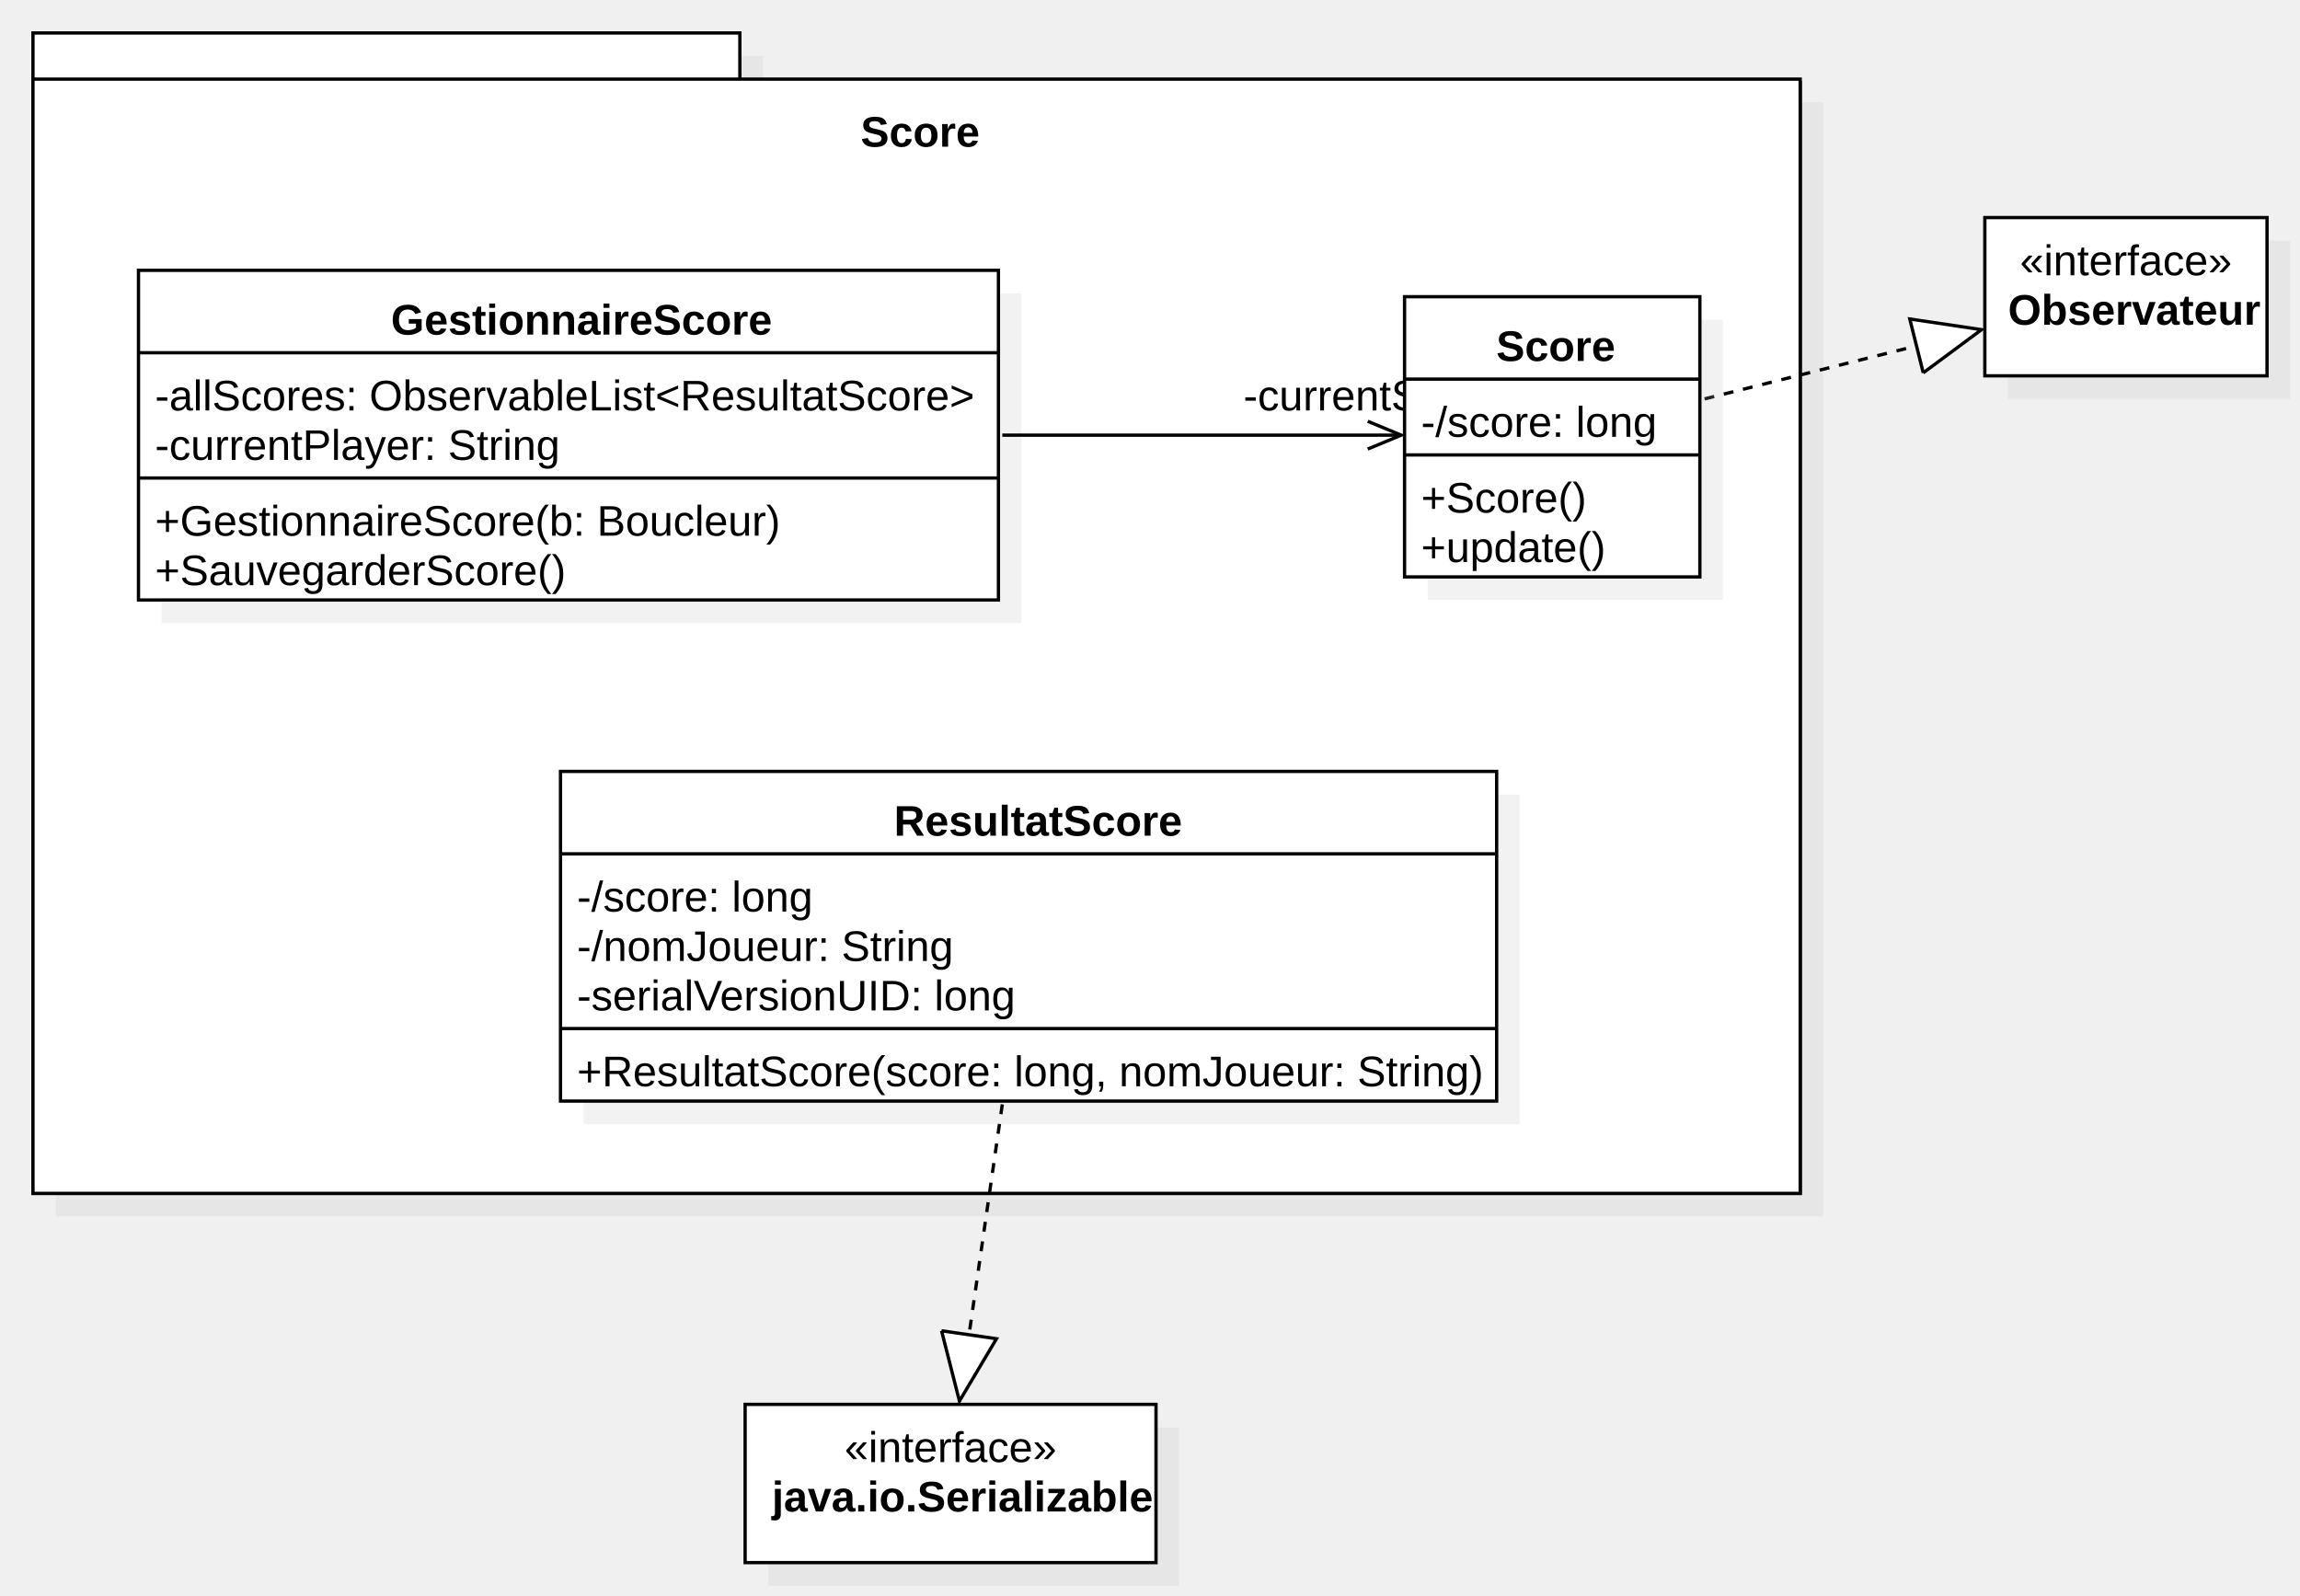
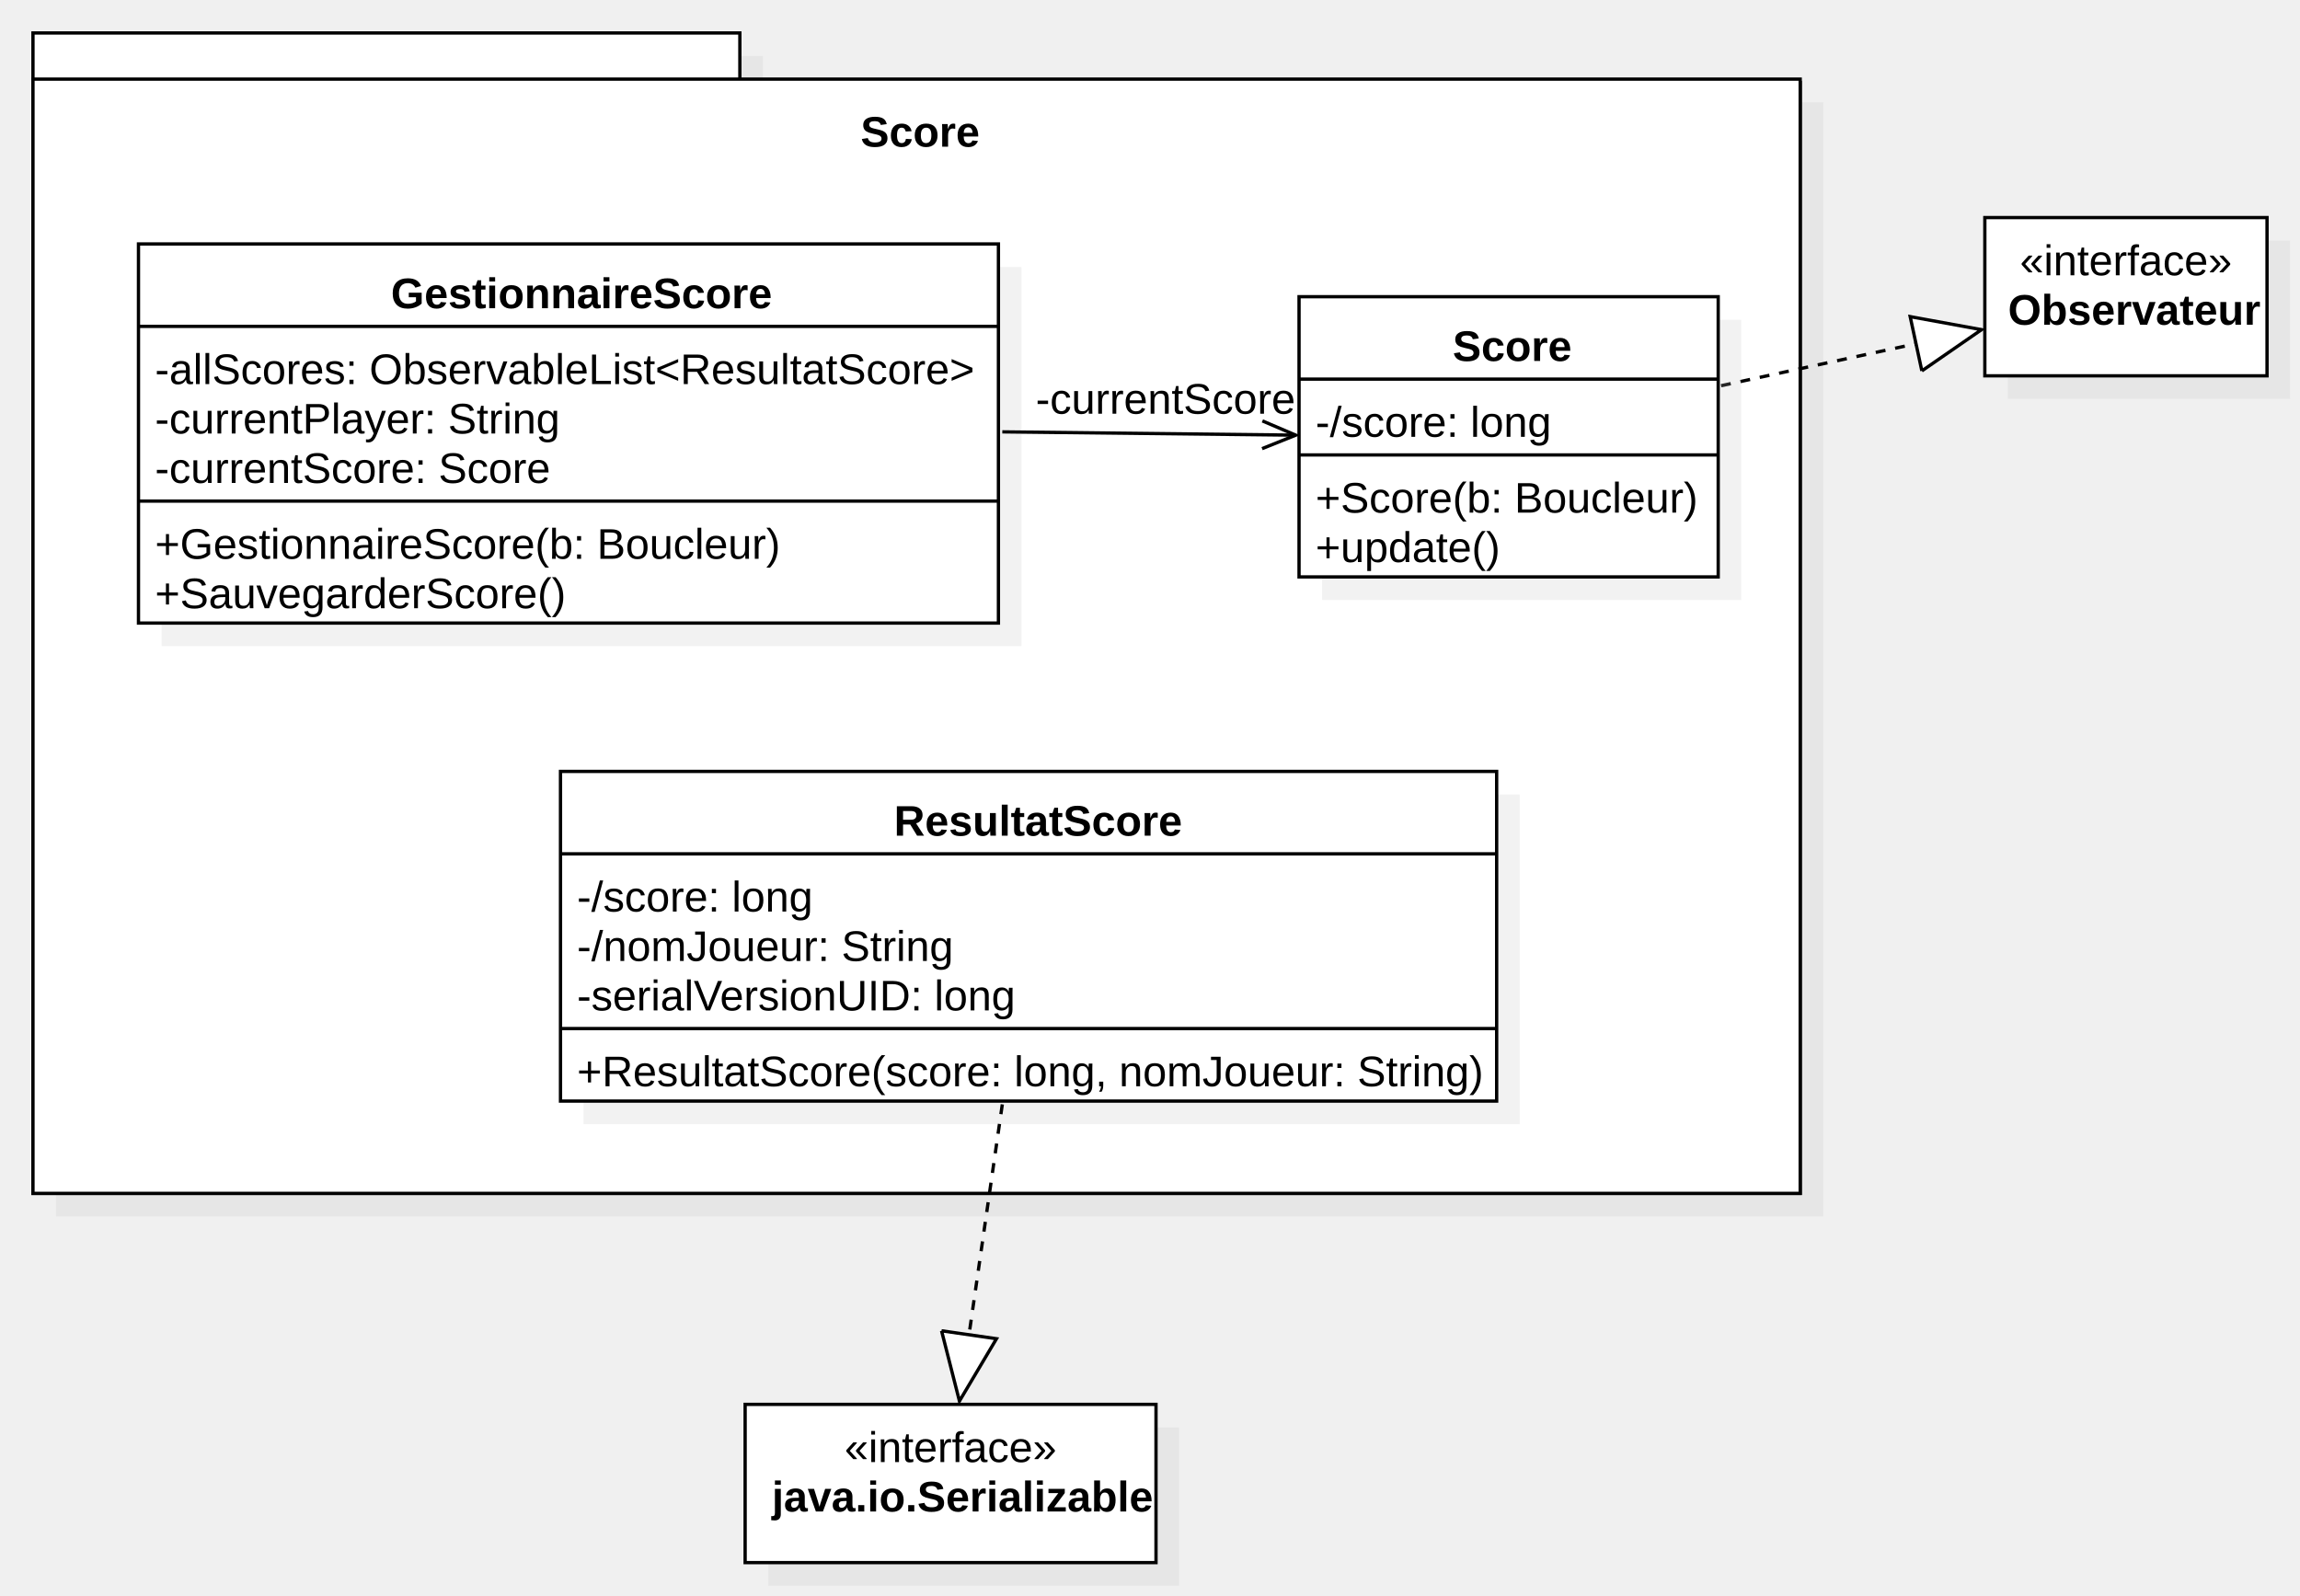
<svg xmlns="http://www.w3.org/2000/svg" version="1.1" width="697.591" height="484">
  <defs />
  <g>
    <text fill="#eeeeee" stroke="none" font-family="Arial" font-size="24px" font-style="normal" font-weight="normal" text-decoration="none" x="0" y="0" />
    <text fill="#eeeeee" stroke="none" font-family="Arial" font-size="24px" font-style="normal" font-weight="normal" text-decoration="none" x="0" y="30" />
    <text fill="#eeeeee" stroke="none" font-family="Arial" font-size="24px" font-style="normal" font-weight="normal" text-decoration="none" x="0" y="60" />
    <text fill="#eeeeee" stroke="none" font-family="Arial" font-size="24px" font-style="normal" font-weight="normal" text-decoration="none" x="0" y="90" />
    <text fill="#eeeeee" stroke="none" font-family="Arial" font-size="24px" font-style="normal" font-weight="normal" text-decoration="none" x="0" y="120" />
    <text fill="#eeeeee" stroke="none" font-family="Arial" font-size="24px" font-style="normal" font-weight="normal" text-decoration="none" x="0" y="150" />
    <text fill="#eeeeee" stroke="none" font-family="Arial" font-size="24px" font-style="normal" font-weight="normal" text-decoration="none" x="0" y="180" />
    <text fill="#eeeeee" stroke="none" font-family="Arial" font-size="24px" font-style="normal" font-weight="normal" text-decoration="none" x="0" y="210" />
    <text fill="#eeeeee" stroke="none" font-family="Arial" font-size="24px" font-style="normal" font-weight="normal" text-decoration="none" x="0" y="240" />
    <text fill="#eeeeee" stroke="none" font-family="Arial" font-size="24px" font-style="normal" font-weight="normal" text-decoration="none" x="0" y="270" />
    <text fill="#eeeeee" stroke="none" font-family="Arial" font-size="24px" font-style="normal" font-weight="normal" text-decoration="none" x="0" y="300" />
    <text fill="#eeeeee" stroke="none" font-family="Arial" font-size="24px" font-style="normal" font-weight="normal" text-decoration="none" x="0" y="330" />
    <text fill="#eeeeee" stroke="none" font-family="Arial" font-size="24px" font-style="normal" font-weight="normal" text-decoration="none" x="0" y="360" />
    <text fill="#eeeeee" stroke="none" font-family="Arial" font-size="24px" font-style="normal" font-weight="normal" text-decoration="none" x="0" y="390" />
    <text fill="#eeeeee" stroke="none" font-family="Arial" font-size="24px" font-style="normal" font-weight="normal" text-decoration="none" x="0" y="420" />
    <text fill="#eeeeee" stroke="none" font-family="Arial" font-size="24px" font-style="normal" font-weight="normal" text-decoration="none" x="0" y="450" />
    <text fill="#eeeeee" stroke="none" font-family="Arial" font-size="24px" font-style="normal" font-weight="normal" text-decoration="none" x="0" y="480" />
    <text fill="#eeeeee" stroke="none" font-family="Arial" font-size="24px" font-style="normal" font-weight="normal" text-decoration="none" x="200" y="0" />
    <text fill="#eeeeee" stroke="none" font-family="Arial" font-size="24px" font-style="normal" font-weight="normal" text-decoration="none" x="200" y="30" />
    <text fill="#eeeeee" stroke="none" font-family="Arial" font-size="24px" font-style="normal" font-weight="normal" text-decoration="none" x="200" y="60" />
    <text fill="#eeeeee" stroke="none" font-family="Arial" font-size="24px" font-style="normal" font-weight="normal" text-decoration="none" x="200" y="90" />
    <text fill="#eeeeee" stroke="none" font-family="Arial" font-size="24px" font-style="normal" font-weight="normal" text-decoration="none" x="200" y="120" />
    <text fill="#eeeeee" stroke="none" font-family="Arial" font-size="24px" font-style="normal" font-weight="normal" text-decoration="none" x="200" y="150" />
    <text fill="#eeeeee" stroke="none" font-family="Arial" font-size="24px" font-style="normal" font-weight="normal" text-decoration="none" x="200" y="180" />
    <text fill="#eeeeee" stroke="none" font-family="Arial" font-size="24px" font-style="normal" font-weight="normal" text-decoration="none" x="200" y="210" />
    <text fill="#eeeeee" stroke="none" font-family="Arial" font-size="24px" font-style="normal" font-weight="normal" text-decoration="none" x="200" y="240" />
    <text fill="#eeeeee" stroke="none" font-family="Arial" font-size="24px" font-style="normal" font-weight="normal" text-decoration="none" x="200" y="270" />
    <text fill="#eeeeee" stroke="none" font-family="Arial" font-size="24px" font-style="normal" font-weight="normal" text-decoration="none" x="200" y="300" />
    <text fill="#eeeeee" stroke="none" font-family="Arial" font-size="24px" font-style="normal" font-weight="normal" text-decoration="none" x="200" y="330" />
    <text fill="#eeeeee" stroke="none" font-family="Arial" font-size="24px" font-style="normal" font-weight="normal" text-decoration="none" x="200" y="360" />
    <text fill="#eeeeee" stroke="none" font-family="Arial" font-size="24px" font-style="normal" font-weight="normal" text-decoration="none" x="200" y="390" />
    <text fill="#eeeeee" stroke="none" font-family="Arial" font-size="24px" font-style="normal" font-weight="normal" text-decoration="none" x="200" y="420" />
    <text fill="#eeeeee" stroke="none" font-family="Arial" font-size="24px" font-style="normal" font-weight="normal" text-decoration="none" x="200" y="450" />
    <text fill="#eeeeee" stroke="none" font-family="Arial" font-size="24px" font-style="normal" font-weight="normal" text-decoration="none" x="200" y="480" />
    <text fill="#eeeeee" stroke="none" font-family="Arial" font-size="24px" font-style="normal" font-weight="normal" text-decoration="none" x="400" y="0" />
    <text fill="#eeeeee" stroke="none" font-family="Arial" font-size="24px" font-style="normal" font-weight="normal" text-decoration="none" x="400" y="30" />
    <text fill="#eeeeee" stroke="none" font-family="Arial" font-size="24px" font-style="normal" font-weight="normal" text-decoration="none" x="400" y="60" />
    <text fill="#eeeeee" stroke="none" font-family="Arial" font-size="24px" font-style="normal" font-weight="normal" text-decoration="none" x="400" y="90" />
    <text fill="#eeeeee" stroke="none" font-family="Arial" font-size="24px" font-style="normal" font-weight="normal" text-decoration="none" x="400" y="120" />
    <text fill="#eeeeee" stroke="none" font-family="Arial" font-size="24px" font-style="normal" font-weight="normal" text-decoration="none" x="400" y="150" />
    <text fill="#eeeeee" stroke="none" font-family="Arial" font-size="24px" font-style="normal" font-weight="normal" text-decoration="none" x="400" y="180" />
    <text fill="#eeeeee" stroke="none" font-family="Arial" font-size="24px" font-style="normal" font-weight="normal" text-decoration="none" x="400" y="210" />
    <text fill="#eeeeee" stroke="none" font-family="Arial" font-size="24px" font-style="normal" font-weight="normal" text-decoration="none" x="400" y="240" />
    <text fill="#eeeeee" stroke="none" font-family="Arial" font-size="24px" font-style="normal" font-weight="normal" text-decoration="none" x="400" y="270" />
    <text fill="#eeeeee" stroke="none" font-family="Arial" font-size="24px" font-style="normal" font-weight="normal" text-decoration="none" x="400" y="300" />
    <text fill="#eeeeee" stroke="none" font-family="Arial" font-size="24px" font-style="normal" font-weight="normal" text-decoration="none" x="400" y="330" />
    <text fill="#eeeeee" stroke="none" font-family="Arial" font-size="24px" font-style="normal" font-weight="normal" text-decoration="none" x="400" y="360" />
    <text fill="#eeeeee" stroke="none" font-family="Arial" font-size="24px" font-style="normal" font-weight="normal" text-decoration="none" x="400" y="390" />
    <text fill="#eeeeee" stroke="none" font-family="Arial" font-size="24px" font-style="normal" font-weight="normal" text-decoration="none" x="400" y="420" />
    <text fill="#eeeeee" stroke="none" font-family="Arial" font-size="24px" font-style="normal" font-weight="normal" text-decoration="none" x="400" y="450" />
    <text fill="#eeeeee" stroke="none" font-family="Arial" font-size="24px" font-style="normal" font-weight="normal" text-decoration="none" x="400" y="480" />
    <text fill="#eeeeee" stroke="none" font-family="Arial" font-size="24px" font-style="normal" font-weight="normal" text-decoration="none" x="600" y="0" />
    <text fill="#eeeeee" stroke="none" font-family="Arial" font-size="24px" font-style="normal" font-weight="normal" text-decoration="none" x="600" y="30" />
    <text fill="#eeeeee" stroke="none" font-family="Arial" font-size="24px" font-style="normal" font-weight="normal" text-decoration="none" x="600" y="60" />
    <text fill="#eeeeee" stroke="none" font-family="Arial" font-size="24px" font-style="normal" font-weight="normal" text-decoration="none" x="600" y="90" />
    <text fill="#eeeeee" stroke="none" font-family="Arial" font-size="24px" font-style="normal" font-weight="normal" text-decoration="none" x="600" y="120" />
    <text fill="#eeeeee" stroke="none" font-family="Arial" font-size="24px" font-style="normal" font-weight="normal" text-decoration="none" x="600" y="150" />
    <text fill="#eeeeee" stroke="none" font-family="Arial" font-size="24px" font-style="normal" font-weight="normal" text-decoration="none" x="600" y="180" />
    <text fill="#eeeeee" stroke="none" font-family="Arial" font-size="24px" font-style="normal" font-weight="normal" text-decoration="none" x="600" y="210" />
    <text fill="#eeeeee" stroke="none" font-family="Arial" font-size="24px" font-style="normal" font-weight="normal" text-decoration="none" x="600" y="240" />
    <text fill="#eeeeee" stroke="none" font-family="Arial" font-size="24px" font-style="normal" font-weight="normal" text-decoration="none" x="600" y="270" />
    <text fill="#eeeeee" stroke="none" font-family="Arial" font-size="24px" font-style="normal" font-weight="normal" text-decoration="none" x="600" y="300" />
    <text fill="#eeeeee" stroke="none" font-family="Arial" font-size="24px" font-style="normal" font-weight="normal" text-decoration="none" x="600" y="330" />
    <text fill="#eeeeee" stroke="none" font-family="Arial" font-size="24px" font-style="normal" font-weight="normal" text-decoration="none" x="600" y="360" />
    <text fill="#eeeeee" stroke="none" font-family="Arial" font-size="24px" font-style="normal" font-weight="normal" text-decoration="none" x="600" y="390" />
    <text fill="#eeeeee" stroke="none" font-family="Arial" font-size="24px" font-style="normal" font-weight="normal" text-decoration="none" x="600" y="420" />
    <text fill="#eeeeee" stroke="none" font-family="Arial" font-size="24px" font-style="normal" font-weight="normal" text-decoration="none" x="600" y="450" />
    <text fill="#eeeeee" stroke="none" font-family="Arial" font-size="24px" font-style="normal" font-weight="normal" text-decoration="none" x="600" y="480" />
    <g transform="translate(-62,-62) scale(1,1)">
      <rect fill="#C0C0C0" stroke="none" x="79" y="79" width="214.4" height="15" opacity="0.2" />
    </g>
    <g transform="translate(-62,-62) scale(1,1)">
      <rect fill="#C0C0C0" stroke="none" x="79" y="93" width="536" height="338" opacity="0.2" />
    </g>
    <g transform="translate(-62,-62) scale(1,1)">
      <rect fill="#ffffff" stroke="none" x="72" y="87" width="536" height="337" />
    </g>
    <g transform="translate(-62,-62) scale(1,1)">
      <path fill="none" stroke="#000000" d="M 72 87 L 608 87 L 608 424 L 72 424 L 72 87 Z Z" stroke-miterlimit="10" />
    </g>
    <g transform="translate(-62,-62) scale(1,1)">
      <rect fill="#ffffff" stroke="none" x="72" y="72" width="214.4" height="15" />
    </g>
    <g transform="translate(-62,-62) scale(1,1)">
      <path fill="none" stroke="#000000" d="M 72 72 L 286.4 72 L 286.4 87 L 72 87 L 72 72 Z Z" stroke-miterlimit="10" />
    </g>
    <g transform="translate(-62,-62) scale(1,1)">
      <rect fill="#ffffff" stroke="none" x="72" y="86" width="536" height="338" />
    </g>
    <g transform="translate(-62,-62) scale(1,1)">
      <path fill="none" stroke="#000000" d="M 72 86 L 608 86 L 608 424 L 72 424 L 72 86 Z Z" stroke-miterlimit="10" />
    </g>
    <g transform="translate(-62,-62) scale(1,1)">
      <g>
        <path fill="none" stroke="none" />
        <text fill="#000000" stroke="none" font-family="Arial" font-size="13px" font-style="normal" font-weight="bold" text-decoration="none" x="323.02" y="106.5">Score</text>
      </g>
    </g>
    <g transform="translate(-62,-62) scale(1,1)">
-       <rect fill="#C0C0C0" stroke="none" x="111" y="151" width="260.824" height="100" opacity="0.2" />
-     </g>
-     <g transform="translate(-62,-62) scale(1,1)">
-       <rect fill="#ffffff" stroke="none" x="104" y="144" width="260.824" height="100" />
-     </g>
-     <g transform="translate(-62,-62) scale(1,1)">
-       <path fill="none" stroke="#000000" d="M 104 144 L 364.824 144 L 364.824 244 L 104 244 L 104 144 Z Z" stroke-miterlimit="10" />
-     </g>
-     <g transform="translate(-62,-62) scale(1,1)">
-       <path fill="none" stroke="#000000" d="M 104 169 L 364.824 169" stroke-miterlimit="10" />
-     </g>
-     <g transform="translate(-62,-62) scale(1,1)">
-       <path fill="none" stroke="#000000" d="M 104 207 L 364.824 207" stroke-miterlimit="10" />
-     </g>
-     <g transform="translate(-62,-62) scale(1,1)">
-       <g>
-         <path fill="none" stroke="none" />
-         <text fill="#000000" stroke="none" font-family="Arial" font-size="13px" font-style="normal" font-weight="bold" text-decoration="none" x="180.578" y="163.5">GestionnaireScore</text>
-       </g>
-     </g>
-     <g transform="translate(-62,-62) scale(1,1)">
-       <g>
-         <path fill="none" stroke="none" />
-         <text fill="#000000" stroke="none" font-family="Arial" font-size="13px" font-style="normal" font-weight="normal" text-decoration="none" x="109" y="186.5">-allScores: ObservableList&lt;ResultatScore&gt;</text>
-       </g>
-     </g>
-     <g transform="translate(-62,-62) scale(1,1)">
-       <g>
-         <path fill="none" stroke="none" />
-         <text fill="#000000" stroke="none" font-family="Arial" font-size="13px" font-style="normal" font-weight="normal" text-decoration="none" x="109" y="201.5">-currentPlayer: String</text>
-       </g>
-     </g>
-     <g transform="translate(-62,-62) scale(1,1)">
-       <g>
-         <path fill="none" stroke="none" />
-         <text fill="#000000" stroke="none" font-family="Arial" font-size="13px" font-style="normal" font-weight="normal" text-decoration="none" x="109" y="224.5">+GestionnaireScore(b: Boucleur)</text>
-       </g>
-     </g>
-     <g transform="translate(-62,-62) scale(1,1)">
-       <g>
-         <path fill="none" stroke="none" />
-         <text fill="#000000" stroke="none" font-family="Arial" font-size="13px" font-style="normal" font-weight="normal" text-decoration="none" x="109" y="239.5">+SauvegarderScore()</text>
-       </g>
-     </g>
-     <g transform="translate(-62,-62) scale(1,1)">
-       <path fill="none" stroke="#000000" d="M 366 194 L 487 194" stroke-miterlimit="10" />
-     </g>
-     <g transform="translate(-62,-62) scale(1,1)">
-       <path fill="none" stroke="#000000" d="M 476.837 198.21 L 487 194 L 476.837 189.79" stroke-miterlimit="10" />
-     </g>
-     <g transform="translate(-62,-62) scale(1,1)">
-       <g>
-         <path fill="none" stroke="none" />
-         <text fill="#000000" stroke="none" font-family="Arial" font-size="13px" font-style="normal" font-weight="normal" text-decoration="none" x="439.131" y="186.5">-currentScore</text>
+       <rect fill="#C0C0C0" stroke="none" x="111" y="143" width="260.824" height="115" opacity="0.2" />
+     </g>
+     <g transform="translate(-62,-62) scale(1,1)">
+       <rect fill="#ffffff" stroke="none" x="104" y="136" width="260.824" height="115" />
+     </g>
+     <g transform="translate(-62,-62) scale(1,1)">
+       <path fill="none" stroke="#000000" d="M 104 136 L 364.824 136 L 364.824 251 L 104 251 L 104 136 Z Z" stroke-miterlimit="10" />
+     </g>
+     <g transform="translate(-62,-62) scale(1,1)">
+       <path fill="none" stroke="#000000" d="M 104 161 L 364.824 161" stroke-miterlimit="10" />
+     </g>
+     <g transform="translate(-62,-62) scale(1,1)">
+       <path fill="none" stroke="#000000" d="M 104 214 L 364.824 214" stroke-miterlimit="10" />
+     </g>
+     <g transform="translate(-62,-62) scale(1,1)">
+       <g>
+         <path fill="none" stroke="none" />
+         <text fill="#000000" stroke="none" font-family="Arial" font-size="13px" font-style="normal" font-weight="bold" text-decoration="none" x="180.578" y="155.5">GestionnaireScore</text>
+       </g>
+     </g>
+     <g transform="translate(-62,-62) scale(1,1)">
+       <g>
+         <path fill="none" stroke="none" />
+         <text fill="#000000" stroke="none" font-family="Arial" font-size="13px" font-style="normal" font-weight="normal" text-decoration="none" x="109" y="178.5">-allScores: ObservableList&lt;ResultatScore&gt;</text>
+       </g>
+     </g>
+     <g transform="translate(-62,-62) scale(1,1)">
+       <g>
+         <path fill="none" stroke="none" />
+         <text fill="#000000" stroke="none" font-family="Arial" font-size="13px" font-style="normal" font-weight="normal" text-decoration="none" x="109" y="193.5">-currentPlayer: String</text>
+       </g>
+     </g>
+     <g transform="translate(-62,-62) scale(1,1)">
+       <g>
+         <path fill="none" stroke="none" />
+         <text fill="#000000" stroke="none" font-family="Arial" font-size="13px" font-style="normal" font-weight="normal" text-decoration="none" x="109" y="208.5">-currentScore: Score</text>
+       </g>
+     </g>
+     <g transform="translate(-62,-62) scale(1,1)">
+       <g>
+         <path fill="none" stroke="none" />
+         <text fill="#000000" stroke="none" font-family="Arial" font-size="13px" font-style="normal" font-weight="normal" text-decoration="none" x="109" y="231.5">+GestionnaireScore(b: Boucleur)</text>
+       </g>
+     </g>
+     <g transform="translate(-62,-62) scale(1,1)">
+       <g>
+         <path fill="none" stroke="none" />
+         <text fill="#000000" stroke="none" font-family="Arial" font-size="13px" font-style="normal" font-weight="normal" text-decoration="none" x="109" y="246.5">+SauvegarderScore()</text>
+       </g>
+     </g>
+     <g transform="translate(-62,-62) scale(1,1)">
+       <path fill="none" stroke="#000000" d="M 366 193 L 455 194" stroke-miterlimit="10" />
+     </g>
+     <g transform="translate(-62,-62) scale(1,1)">
+       <path fill="none" stroke="#000000" d="M 444.791 198.095 L 455 194 L 444.885 189.677" stroke-miterlimit="10" />
+     </g>
+     <g transform="translate(-62,-62) scale(1,1)">
+       <g>
+         <path fill="none" stroke="none" />
+         <text fill="#000000" stroke="none" font-family="Arial" font-size="13px" font-style="normal" font-weight="normal" text-decoration="none" x="376.131" y="187.5">-currentScore</text>
      </g>
    </g>
    <g transform="translate(-62,-62) scale(1,1)">
      <rect fill="#C0C0C0" stroke="none" x="671" y="135" width="85.591" height="48" opacity="0.2" />
    </g>
    <g transform="translate(-62,-62) scale(1,1)">
      <rect fill="#ffffff" stroke="none" x="664" y="128" width="85.591" height="48" />
    </g>
    <g transform="translate(-62,-62) scale(1,1)">
      <path fill="none" stroke="#000000" d="M 664 128 L 749.591 128 L 749.591 176 L 664 176 L 664 128 Z Z" stroke-miterlimit="10" />
    </g>
    <g transform="translate(-62,-62) scale(1,1)">
      <g>
        <path fill="none" stroke="none" />
        <text fill="#000000" stroke="none" font-family="Arial" font-size="13px" font-style="normal" font-weight="normal" text-decoration="none" x="674.635" y="145.5">«interface»</text>
      </g>
    </g>
    <g transform="translate(-62,-62) scale(1,1)">
      <g>
        <path fill="none" stroke="none" />
        <text fill="#000000" stroke="none" font-family="Arial" font-size="13px" font-style="normal" font-weight="bold" text-decoration="none" x="671.03" y="160.5">Observateur</text>
      </g>
    </g>
    <g transform="translate(-62,-62) scale(1,1)">
-       <path fill="none" stroke="#000000" d="M 579 183 L 663 162" stroke-miterlimit="10" stroke-dasharray="3" />
-     </g>
-     <g transform="translate(-62,-62) scale(1,1)">
-       <path fill="#FFFFFF" stroke="none" d="M 645.323 175.097 L 663 162 L 641.24 158.762" />
-     </g>
-     <g transform="translate(-62,-62) scale(1,1)">
-       <path fill="none" stroke="#000000" d="M 645.323 175.097 L 663 162 L 641.24 158.762 L 645.323 175.097" stroke-miterlimit="10" />
+       <path fill="none" stroke="#000000" d="M 584 179 L 663 162" stroke-miterlimit="10" stroke-dasharray="3" />
+     </g>
+     <g transform="translate(-62,-62) scale(1,1)">
+       <path fill="#FFFFFF" stroke="none" d="M 644.901 174.507 L 663 162 L 641.358 158.045" />
+     </g>
+     <g transform="translate(-62,-62) scale(1,1)">
+       <path fill="none" stroke="#000000" d="M 644.901 174.507 L 663 162 L 641.358 158.045 L 644.901 174.507" stroke-miterlimit="10" />
    </g>
    <g transform="translate(-62,-62) scale(1,1)">
      <rect fill="#C0C0C0" stroke="none" x="239" y="303" width="283.936" height="100" opacity="0.2" />
    </g>
    <g transform="translate(-62,-62) scale(1,1)">
      <rect fill="#ffffff" stroke="none" x="232" y="296" width="283.936" height="100" />
    </g>
    <g transform="translate(-62,-62) scale(1,1)">
      <path fill="none" stroke="#000000" d="M 232 296 L 515.936 296 L 515.936 396 L 232 396 L 232 296 Z Z" stroke-miterlimit="10" />
    </g>
    <g transform="translate(-62,-62) scale(1,1)">
      <path fill="none" stroke="#000000" d="M 232 321 L 515.936 321" stroke-miterlimit="10" />
    </g>
    <g transform="translate(-62,-62) scale(1,1)">
      <path fill="none" stroke="#000000" d="M 232 374 L 515.936 374" stroke-miterlimit="10" />
    </g>
    <g transform="translate(-62,-62) scale(1,1)">
      <g>
        <path fill="none" stroke="none" />
        <text fill="#000000" stroke="none" font-family="Arial" font-size="13px" font-style="normal" font-weight="bold" text-decoration="none" x="333.143" y="315.5">ResultatScore</text>
      </g>
    </g>
    <g transform="translate(-62,-62) scale(1,1)">
      <g>
        <path fill="none" stroke="none" />
        <text fill="#000000" stroke="none" font-family="Arial" font-size="13px" font-style="normal" font-weight="normal" text-decoration="none" x="237" y="338.5">-/score: long</text>
      </g>
    </g>
    <g transform="translate(-62,-62) scale(1,1)">
      <g>
        <path fill="none" stroke="none" />
        <text fill="#000000" stroke="none" font-family="Arial" font-size="13px" font-style="normal" font-weight="normal" text-decoration="none" x="237" y="353.5">-/nomJoueur: String</text>
      </g>
    </g>
    <g transform="translate(-62,-62) scale(1,1)">
      <g>
        <path fill="none" stroke="none" />
        <text fill="#000000" stroke="none" font-family="Arial" font-size="13px" font-style="normal" font-weight="normal" text-decoration="none" x="237" y="368.5">-serialVersionUID: long</text>
      </g>
    </g>
    <g transform="translate(-62,-62) scale(1,1)">
      <g>
        <path fill="none" stroke="none" />
        <text fill="#000000" stroke="none" font-family="Arial" font-size="13px" font-style="normal" font-weight="normal" text-decoration="none" x="237" y="391.5">+ResultatScore(score: long, nomJoueur: String)</text>
      </g>
    </g>
    <g transform="translate(-62,-62) scale(1,1)">
      <rect fill="#C0C0C0" stroke="none" x="295" y="495" width="124.616" height="48" opacity="0.2" />
    </g>
    <g transform="translate(-62,-62) scale(1,1)">
      <rect fill="#ffffff" stroke="none" x="288" y="488" width="124.616" height="48" />
    </g>
    <g transform="translate(-62,-62) scale(1,1)">
      <path fill="none" stroke="#000000" d="M 288 488 L 412.616 488 L 412.616 536 L 288 536 L 288 488 Z Z" stroke-miterlimit="10" />
    </g>
    <g transform="translate(-62,-62) scale(1,1)">
      <g>
        <path fill="none" stroke="none" />
        <text fill="#000000" stroke="none" font-family="Arial" font-size="13px" font-style="normal" font-weight="normal" text-decoration="none" x="318.148" y="505.5">«interface»</text>
      </g>
    </g>
    <g transform="translate(-62,-62) scale(1,1)">
      <g>
        <path fill="none" stroke="none" />
        <text fill="#000000" stroke="none" font-family="Arial" font-size="13px" font-style="normal" font-weight="bold" text-decoration="none" x="296.112" y="520.5">java.io.Serializable</text>
      </g>
    </g>
    <g transform="translate(-62,-62) scale(1,1)">
      <path fill="none" stroke="#000000" d="M 366 397 L 353 487" stroke-miterlimit="10" stroke-dasharray="3" />
    </g>
    <g transform="translate(-62,-62) scale(1,1)">
      <path fill="#FFFFFF" stroke="none" d="M 347.573 465.68 L 353 487 L 364.238 468.087" />
    </g>
    <g transform="translate(-62,-62) scale(1,1)">
      <path fill="none" stroke="#000000" d="M 347.573 465.68 L 353 487 L 364.238 468.087 L 347.573 465.68" stroke-miterlimit="10" />
    </g>
    <g transform="translate(-62,-62) scale(1,1)">
-       <rect fill="#C0C0C0" stroke="none" x="495" y="159" width="89.571" height="85" opacity="0.2" />
-     </g>
-     <g transform="translate(-62,-62) scale(1,1)">
-       <rect fill="#ffffff" stroke="none" x="488" y="152" width="89.571" height="85" />
-     </g>
-     <g transform="translate(-62,-62) scale(1,1)">
-       <path fill="none" stroke="#000000" d="M 488 152 L 577.571 152 L 577.571 237 L 488 237 L 488 152 Z Z" stroke-miterlimit="10" />
-     </g>
-     <g transform="translate(-62,-62) scale(1,1)">
-       <path fill="none" stroke="#000000" d="M 488 177 L 577.571 177" stroke-miterlimit="10" />
-     </g>
-     <g transform="translate(-62,-62) scale(1,1)">
-       <path fill="none" stroke="#000000" d="M 488 200 L 577.571 200" stroke-miterlimit="10" />
-     </g>
-     <g transform="translate(-62,-62) scale(1,1)">
-       <g>
-         <path fill="none" stroke="none" />
-         <text fill="#000000" stroke="none" font-family="Arial" font-size="13px" font-style="normal" font-weight="bold" text-decoration="none" x="515.805" y="171.5">Score</text>
-       </g>
-     </g>
-     <g transform="translate(-62,-62) scale(1,1)">
-       <g>
-         <path fill="none" stroke="none" />
-         <text fill="#000000" stroke="none" font-family="Arial" font-size="13px" font-style="normal" font-weight="normal" text-decoration="none" x="493" y="194.5">-/score: long</text>
-       </g>
-     </g>
-     <g transform="translate(-62,-62) scale(1,1)">
-       <g>
-         <path fill="none" stroke="none" />
-         <text fill="#000000" stroke="none" font-family="Arial" font-size="13px" font-style="normal" font-weight="normal" text-decoration="none" x="493" y="217.5">+Score()</text>
-       </g>
-     </g>
-     <g transform="translate(-62,-62) scale(1,1)">
-       <g>
-         <path fill="none" stroke="none" />
-         <text fill="#000000" stroke="none" font-family="Arial" font-size="13px" font-style="normal" font-weight="normal" text-decoration="none" x="493" y="232.5">+update()</text>
+       <rect fill="#C0C0C0" stroke="none" x="463" y="159" width="127.13" height="85" opacity="0.2" />
+     </g>
+     <g transform="translate(-62,-62) scale(1,1)">
+       <rect fill="#ffffff" stroke="none" x="456" y="152" width="127.13" height="85" />
+     </g>
+     <g transform="translate(-62,-62) scale(1,1)">
+       <path fill="none" stroke="#000000" d="M 456 152 L 583.13 152 L 583.13 237 L 456 237 L 456 152 Z Z" stroke-miterlimit="10" />
+     </g>
+     <g transform="translate(-62,-62) scale(1,1)">
+       <path fill="none" stroke="#000000" d="M 456 177 L 583.13 177" stroke-miterlimit="10" />
+     </g>
+     <g transform="translate(-62,-62) scale(1,1)">
+       <path fill="none" stroke="#000000" d="M 456 200 L 583.13 200" stroke-miterlimit="10" />
+     </g>
+     <g transform="translate(-62,-62) scale(1,1)">
+       <g>
+         <path fill="none" stroke="none" />
+         <text fill="#000000" stroke="none" font-family="Arial" font-size="13px" font-style="normal" font-weight="bold" text-decoration="none" x="502.585" y="171.5">Score</text>
+       </g>
+     </g>
+     <g transform="translate(-62,-62) scale(1,1)">
+       <g>
+         <path fill="none" stroke="none" />
+         <text fill="#000000" stroke="none" font-family="Arial" font-size="13px" font-style="normal" font-weight="normal" text-decoration="none" x="461" y="194.5">-/score: long</text>
+       </g>
+     </g>
+     <g transform="translate(-62,-62) scale(1,1)">
+       <g>
+         <path fill="none" stroke="none" />
+         <text fill="#000000" stroke="none" font-family="Arial" font-size="13px" font-style="normal" font-weight="normal" text-decoration="none" x="461" y="217.5">+Score(b: Boucleur)</text>
+       </g>
+     </g>
+     <g transform="translate(-62,-62) scale(1,1)">
+       <g>
+         <path fill="none" stroke="none" />
+         <text fill="#000000" stroke="none" font-family="Arial" font-size="13px" font-style="normal" font-weight="normal" text-decoration="none" x="461" y="232.5">+update()</text>
      </g>
    </g>
  </g>
</svg>
